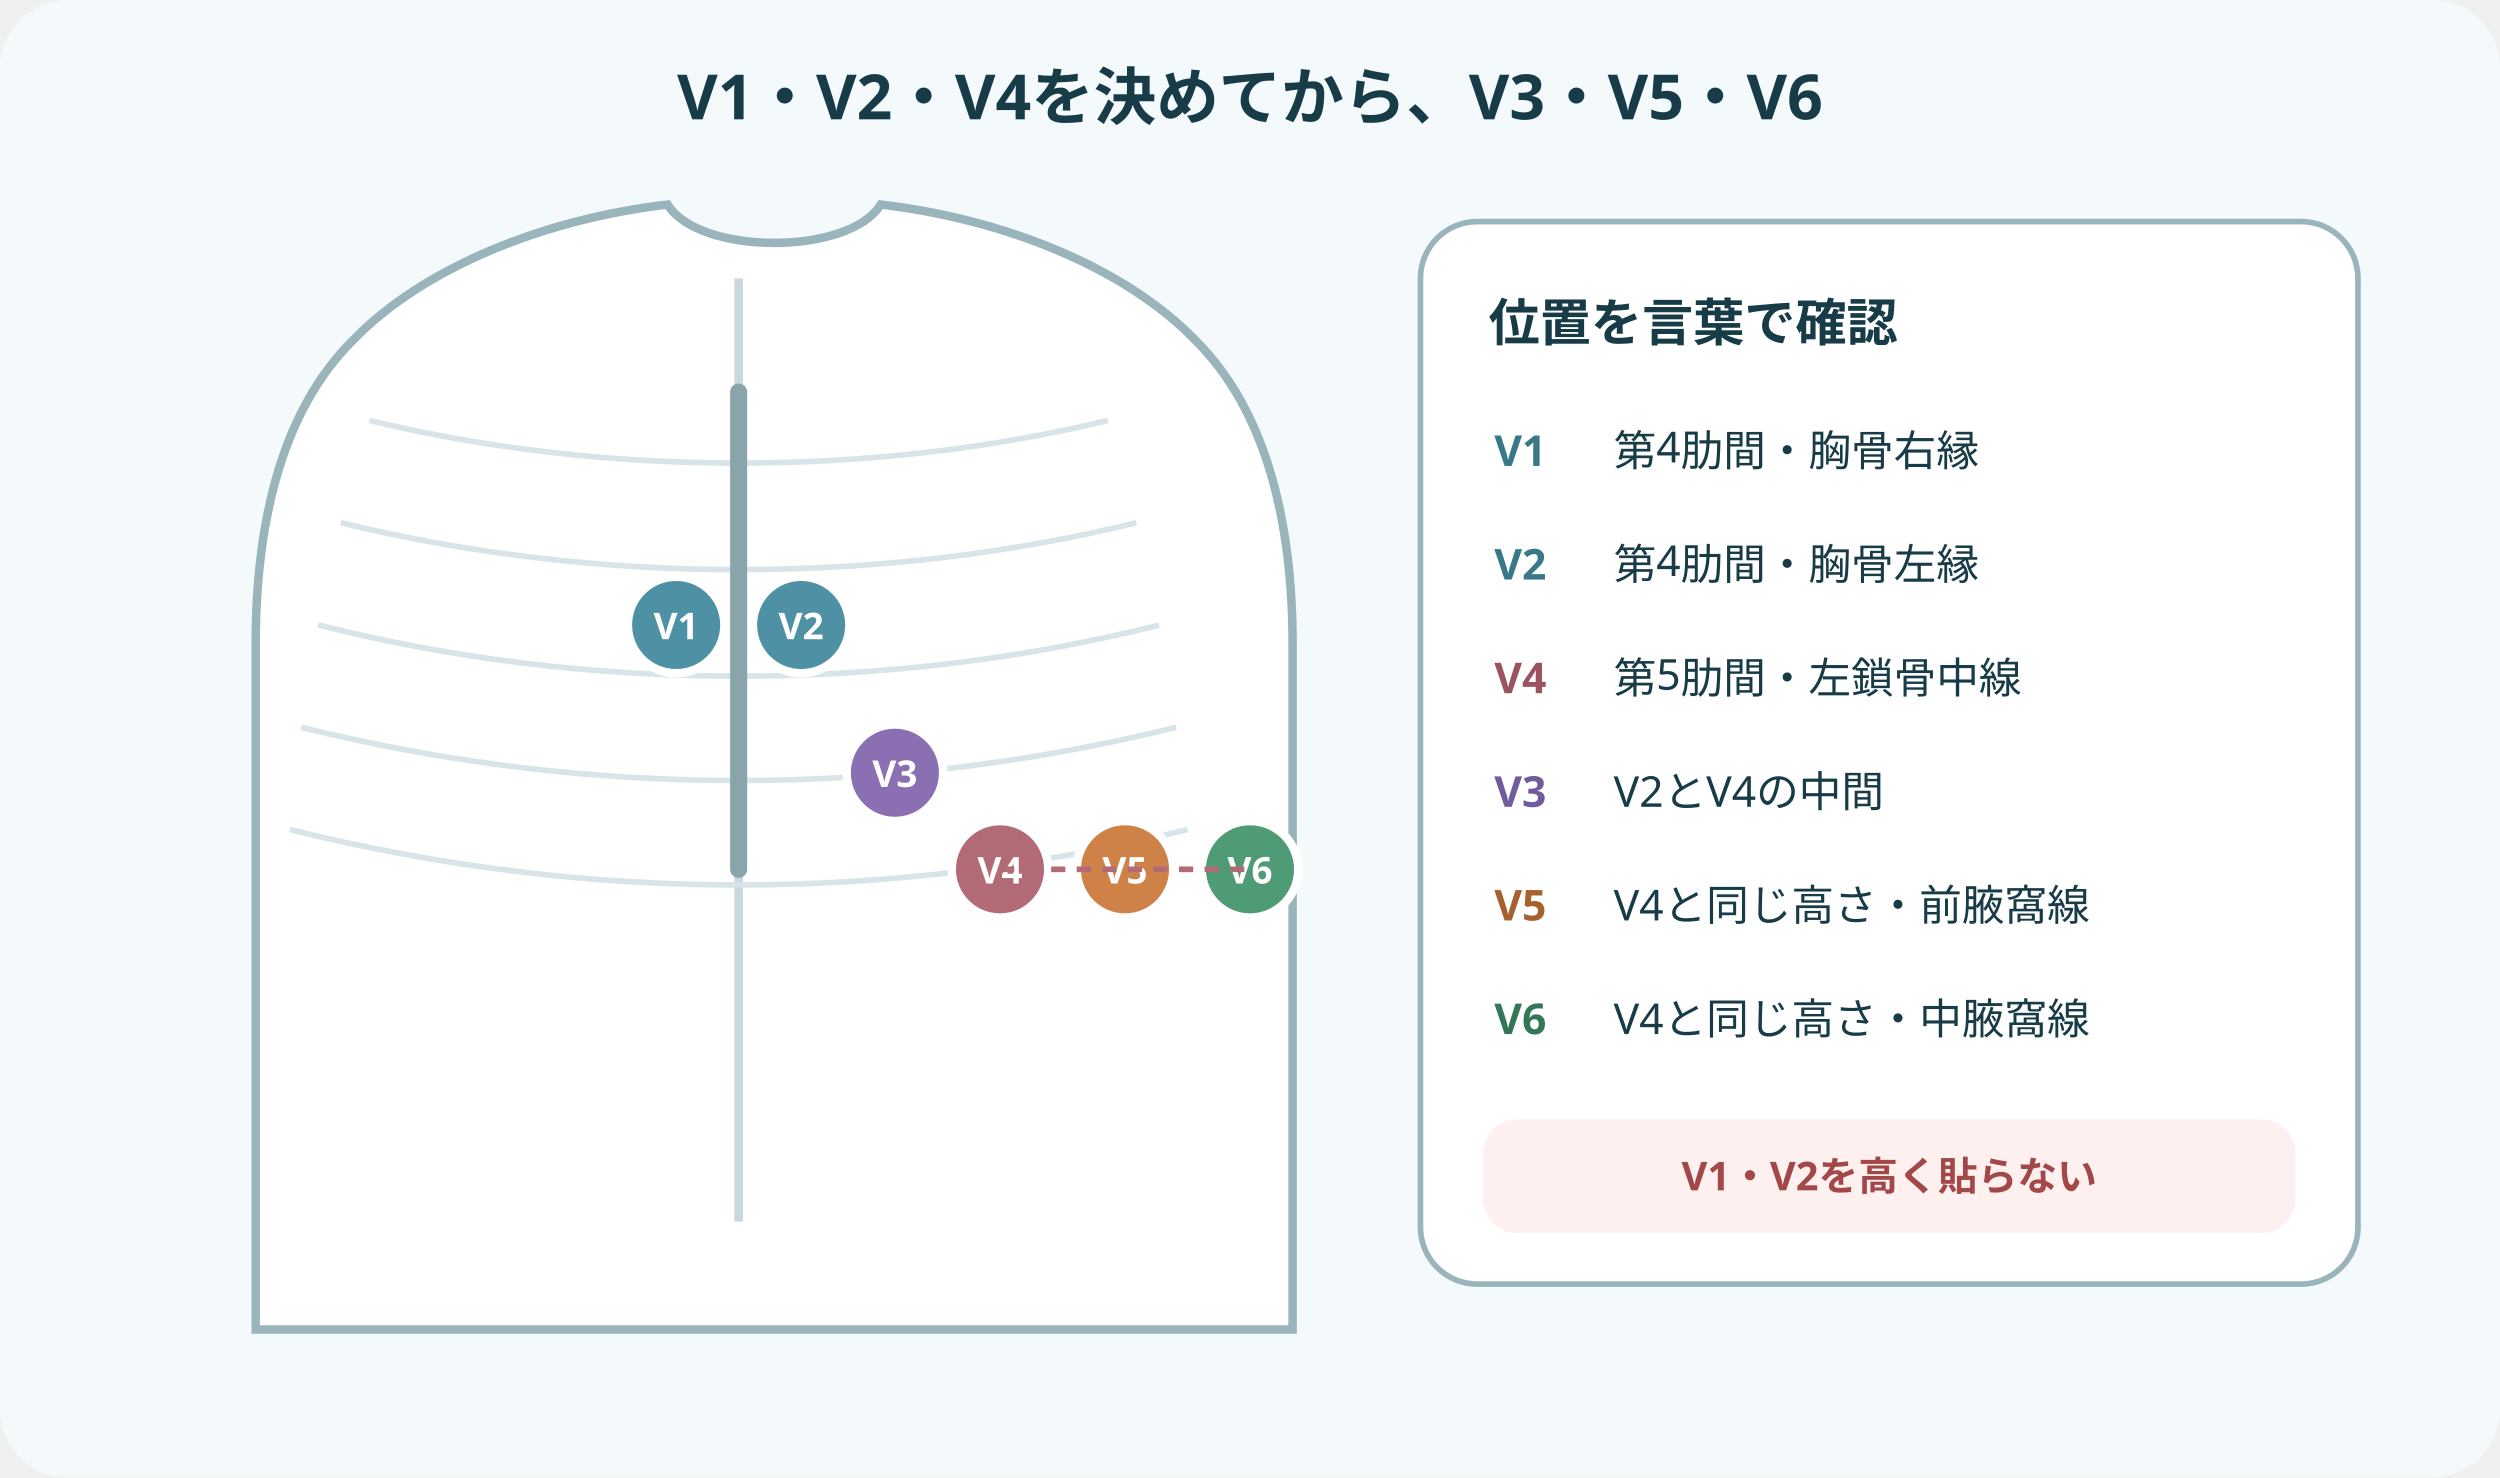
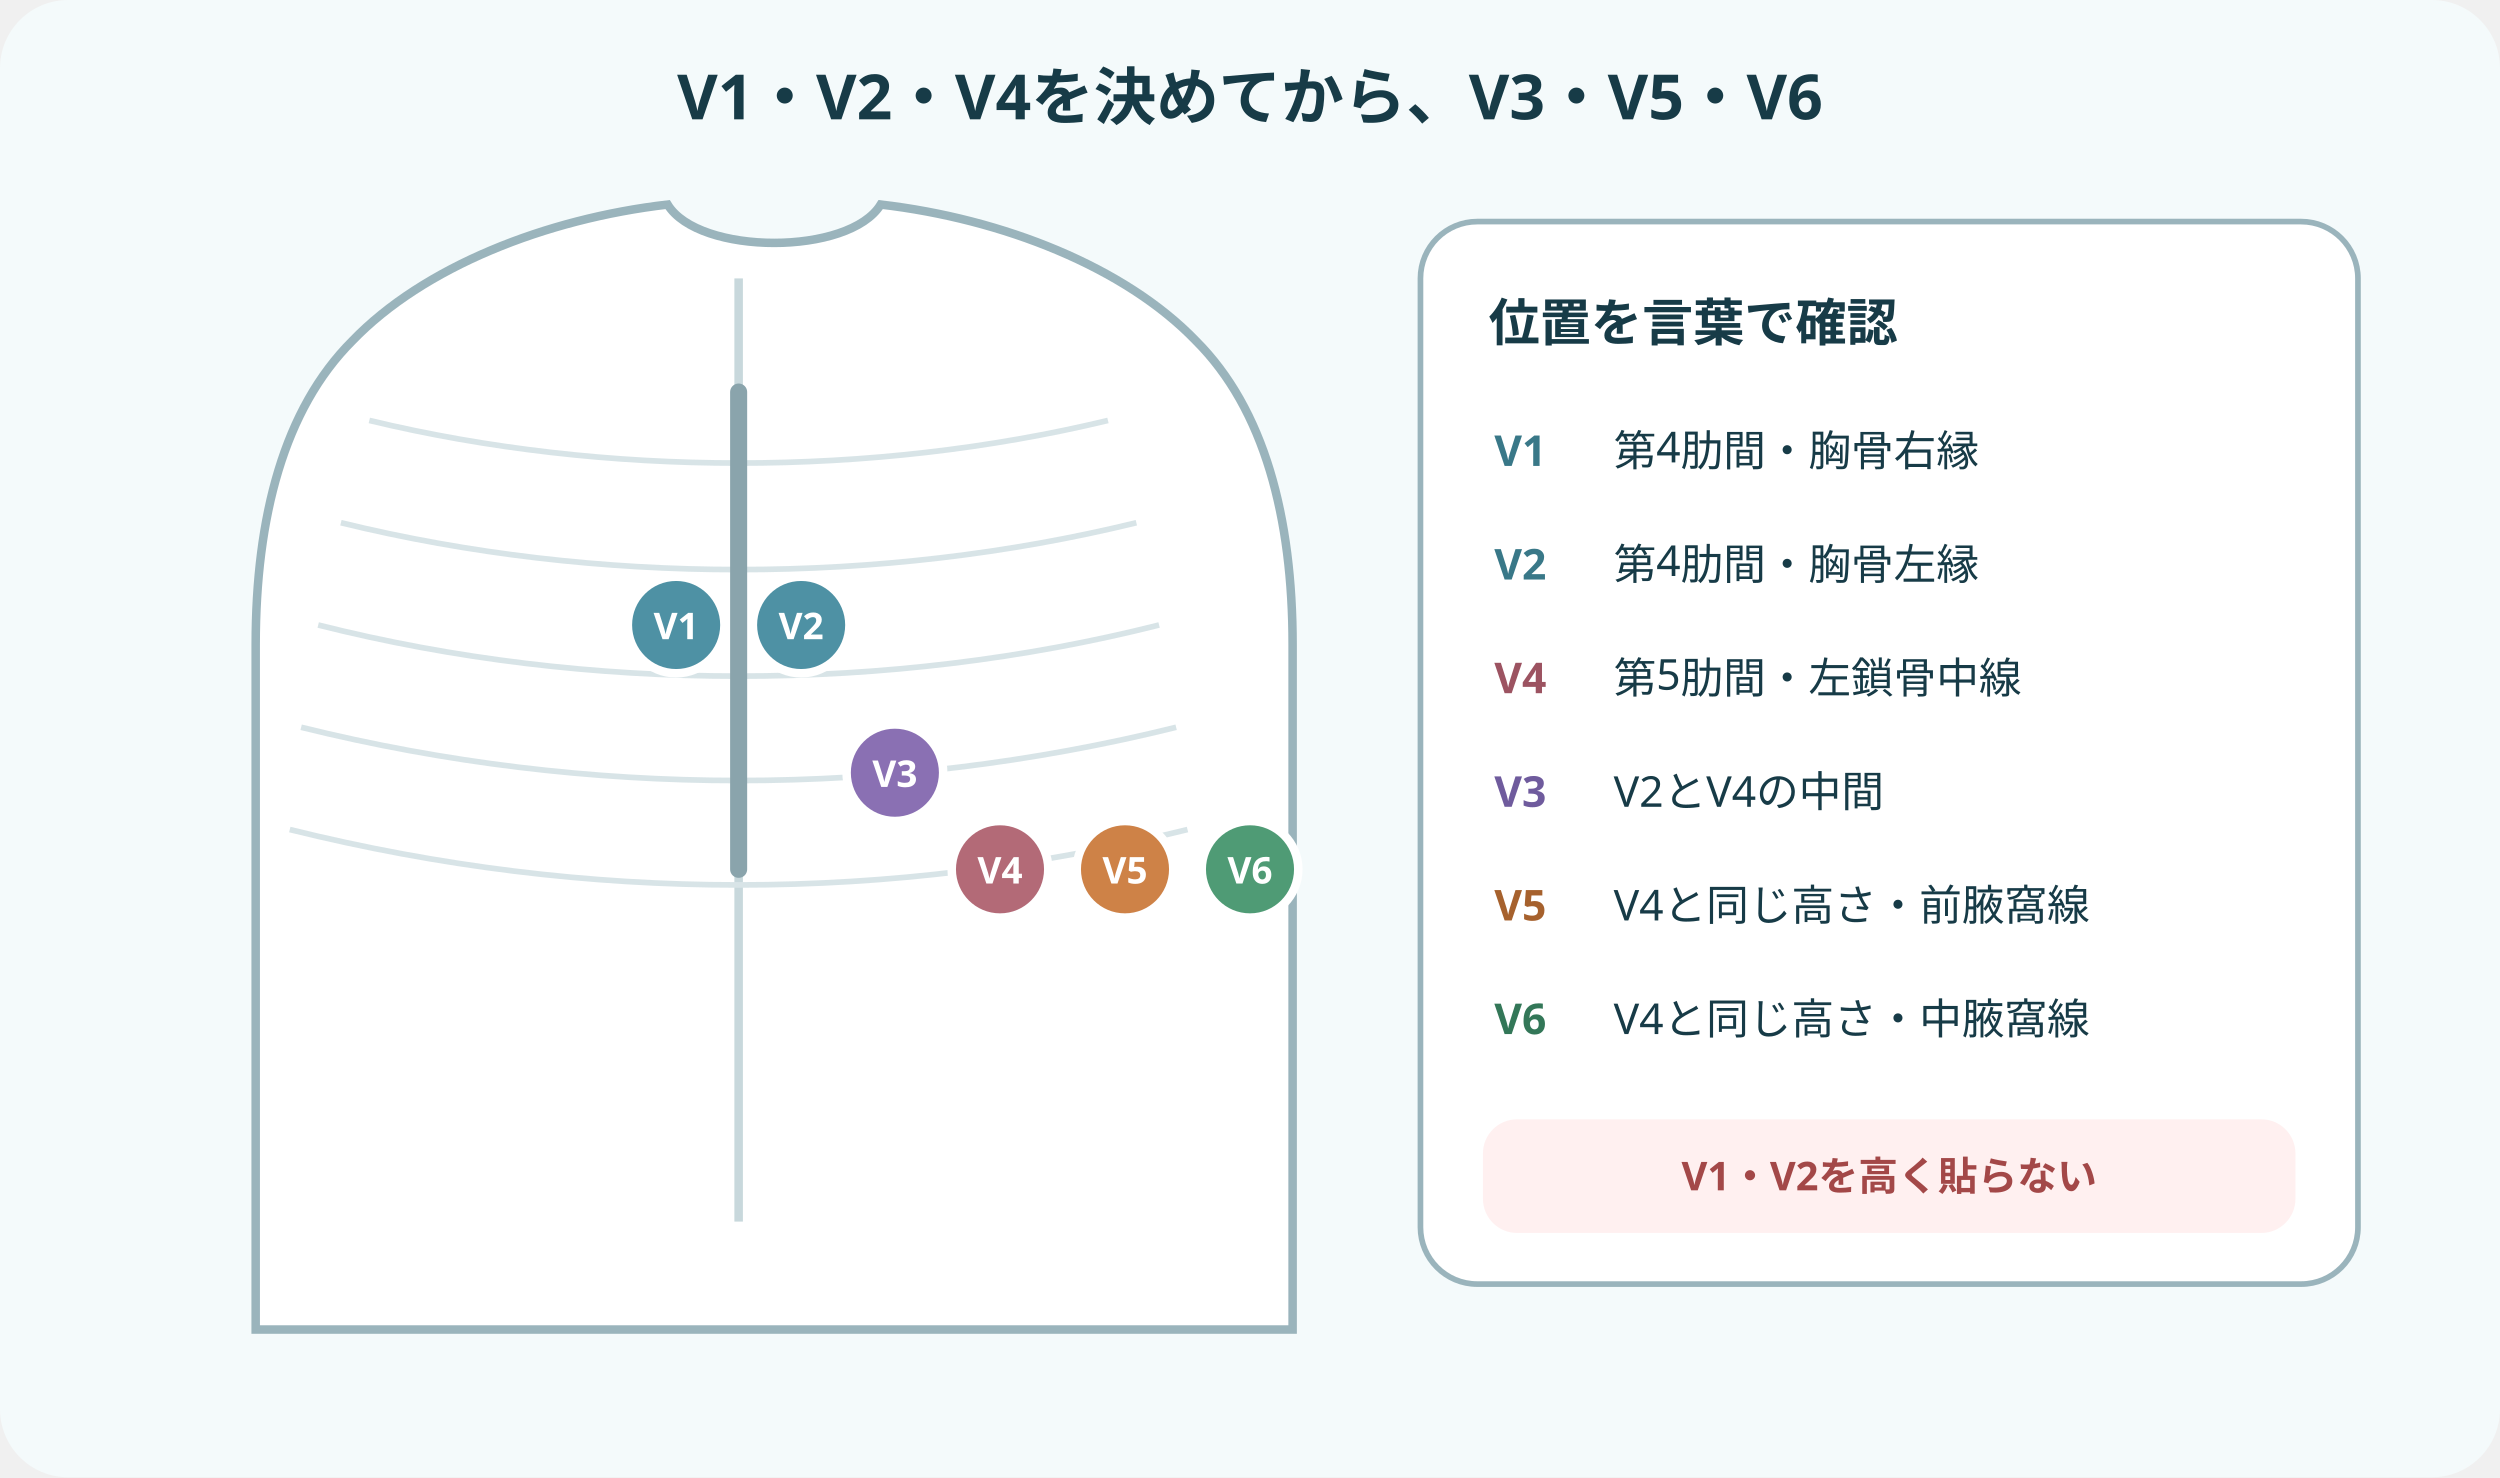
<svg xmlns="http://www.w3.org/2000/svg" width="880" height="520" viewBox="0 0 880 520" role="img" aria-labelledby="t d">
  <rect width="880" height="520" rx="24" fill="#f4fafb" />
  <g font-family="system-ui,'Noto Sans JP',sans-serif" fill="#173b47">
    <text x="440" y="42" text-anchor="middle" font-size="22" font-weight="700">V1・V2・V4を決めてから、V3・V5・V6</text>
    <g transform="translate(50 60)">
      <path d="M185 12c-43 5-86 22-111 48-24 24-34 62-34 107v241h365V167c0-45-10-83-34-107-25-26-68-43-111-48-11 18-64 18-75 0z" fill="#fff" stroke="#9ab4bc" stroke-width="3" />
      <path d="M210 38v332" stroke="#c8d8dc" stroke-width="3" />
      <g stroke="#d8e4e7" stroke-width="2" fill="none">
        <path d="M80 88c83 20 177 20 260 0" />
        <path d="M70 124c90 22 190 22 280 0" />
        <path d="M62 160c95 24 201 24 296 0" />
        <path d="M56 196c101 25 207 25 308 0" />
        <path d="M52 232c105 26 211 26 316 0" />
      </g>
      <path d="M210 78v168" stroke="#8aa4ac" stroke-width="6" stroke-linecap="round" />
      <g stroke="#fff" stroke-width="3">
        <circle cx="188" cy="160" r="17" fill="#4e91a4" />
        <circle cx="232" cy="160" r="17" fill="#4e91a4" />
        <circle cx="265" cy="212" r="17" fill="#8a70b3" />
        <circle cx="302" cy="246" r="17" fill="#b36a77" />
        <circle cx="346" cy="246" r="17" fill="#ce8247" />
        <circle cx="390" cy="246" r="17" fill="#4f9b75" />
      </g>
      <g fill="#fff" text-anchor="middle" font-size="13" font-weight="700">
        <text x="188" y="165">V1</text>
        <text x="232" y="165">V2</text>
        <text x="265" y="217">V3</text>
        <text x="302" y="251">V4</text>
        <text x="346" y="251">V5</text>
        <text x="390" y="251">V6</text>
      </g>
-       <path d="M302 246h88" stroke="#b36a77" stroke-width="2" stroke-dasharray="5 4" />
    </g>
    <g transform="translate(500 78)">
      <rect width="330" height="374" rx="20" fill="#fff" stroke="#9ab4bc" stroke-width="2" />
      <text x="24" y="42" font-size="18" font-weight="700">位置を言葉で確認</text>
      <g font-size="15">
        <text x="26" y="86" font-weight="700" fill="#397888">V1</text>
        <text x="68" y="86">第4肋間・胸骨右縁</text>
        <text x="26" y="126" font-weight="700" fill="#397888">V2</text>
        <text x="68" y="126">第4肋間・胸骨左縁</text>
        <text x="26" y="166" font-weight="700" fill="#9c5361">V4</text>
        <text x="68" y="166">第5肋間・左鎖骨中線</text>
        <text x="26" y="206" font-weight="700" fill="#6f5b9d">V3</text>
        <text x="68" y="206">V2とV4の中間</text>
        <text x="26" y="246" font-weight="700" fill="#a6612d">V5</text>
        <text x="68" y="246">V4と同じ高さ・前腋窩線</text>
        <text x="26" y="286" font-weight="700" fill="#337758">V6</text>
        <text x="68" y="286">V4と同じ高さ・中腋窩線</text>
      </g>
      <rect x="22" y="316" width="286" height="40" rx="12" fill="#fff0f0" />
      <text x="165" y="341" text-anchor="middle" font-size="14" font-weight="700" fill="#a34848">V1・V2を高く貼らない</text>
    </g>
  </g>
</svg>
